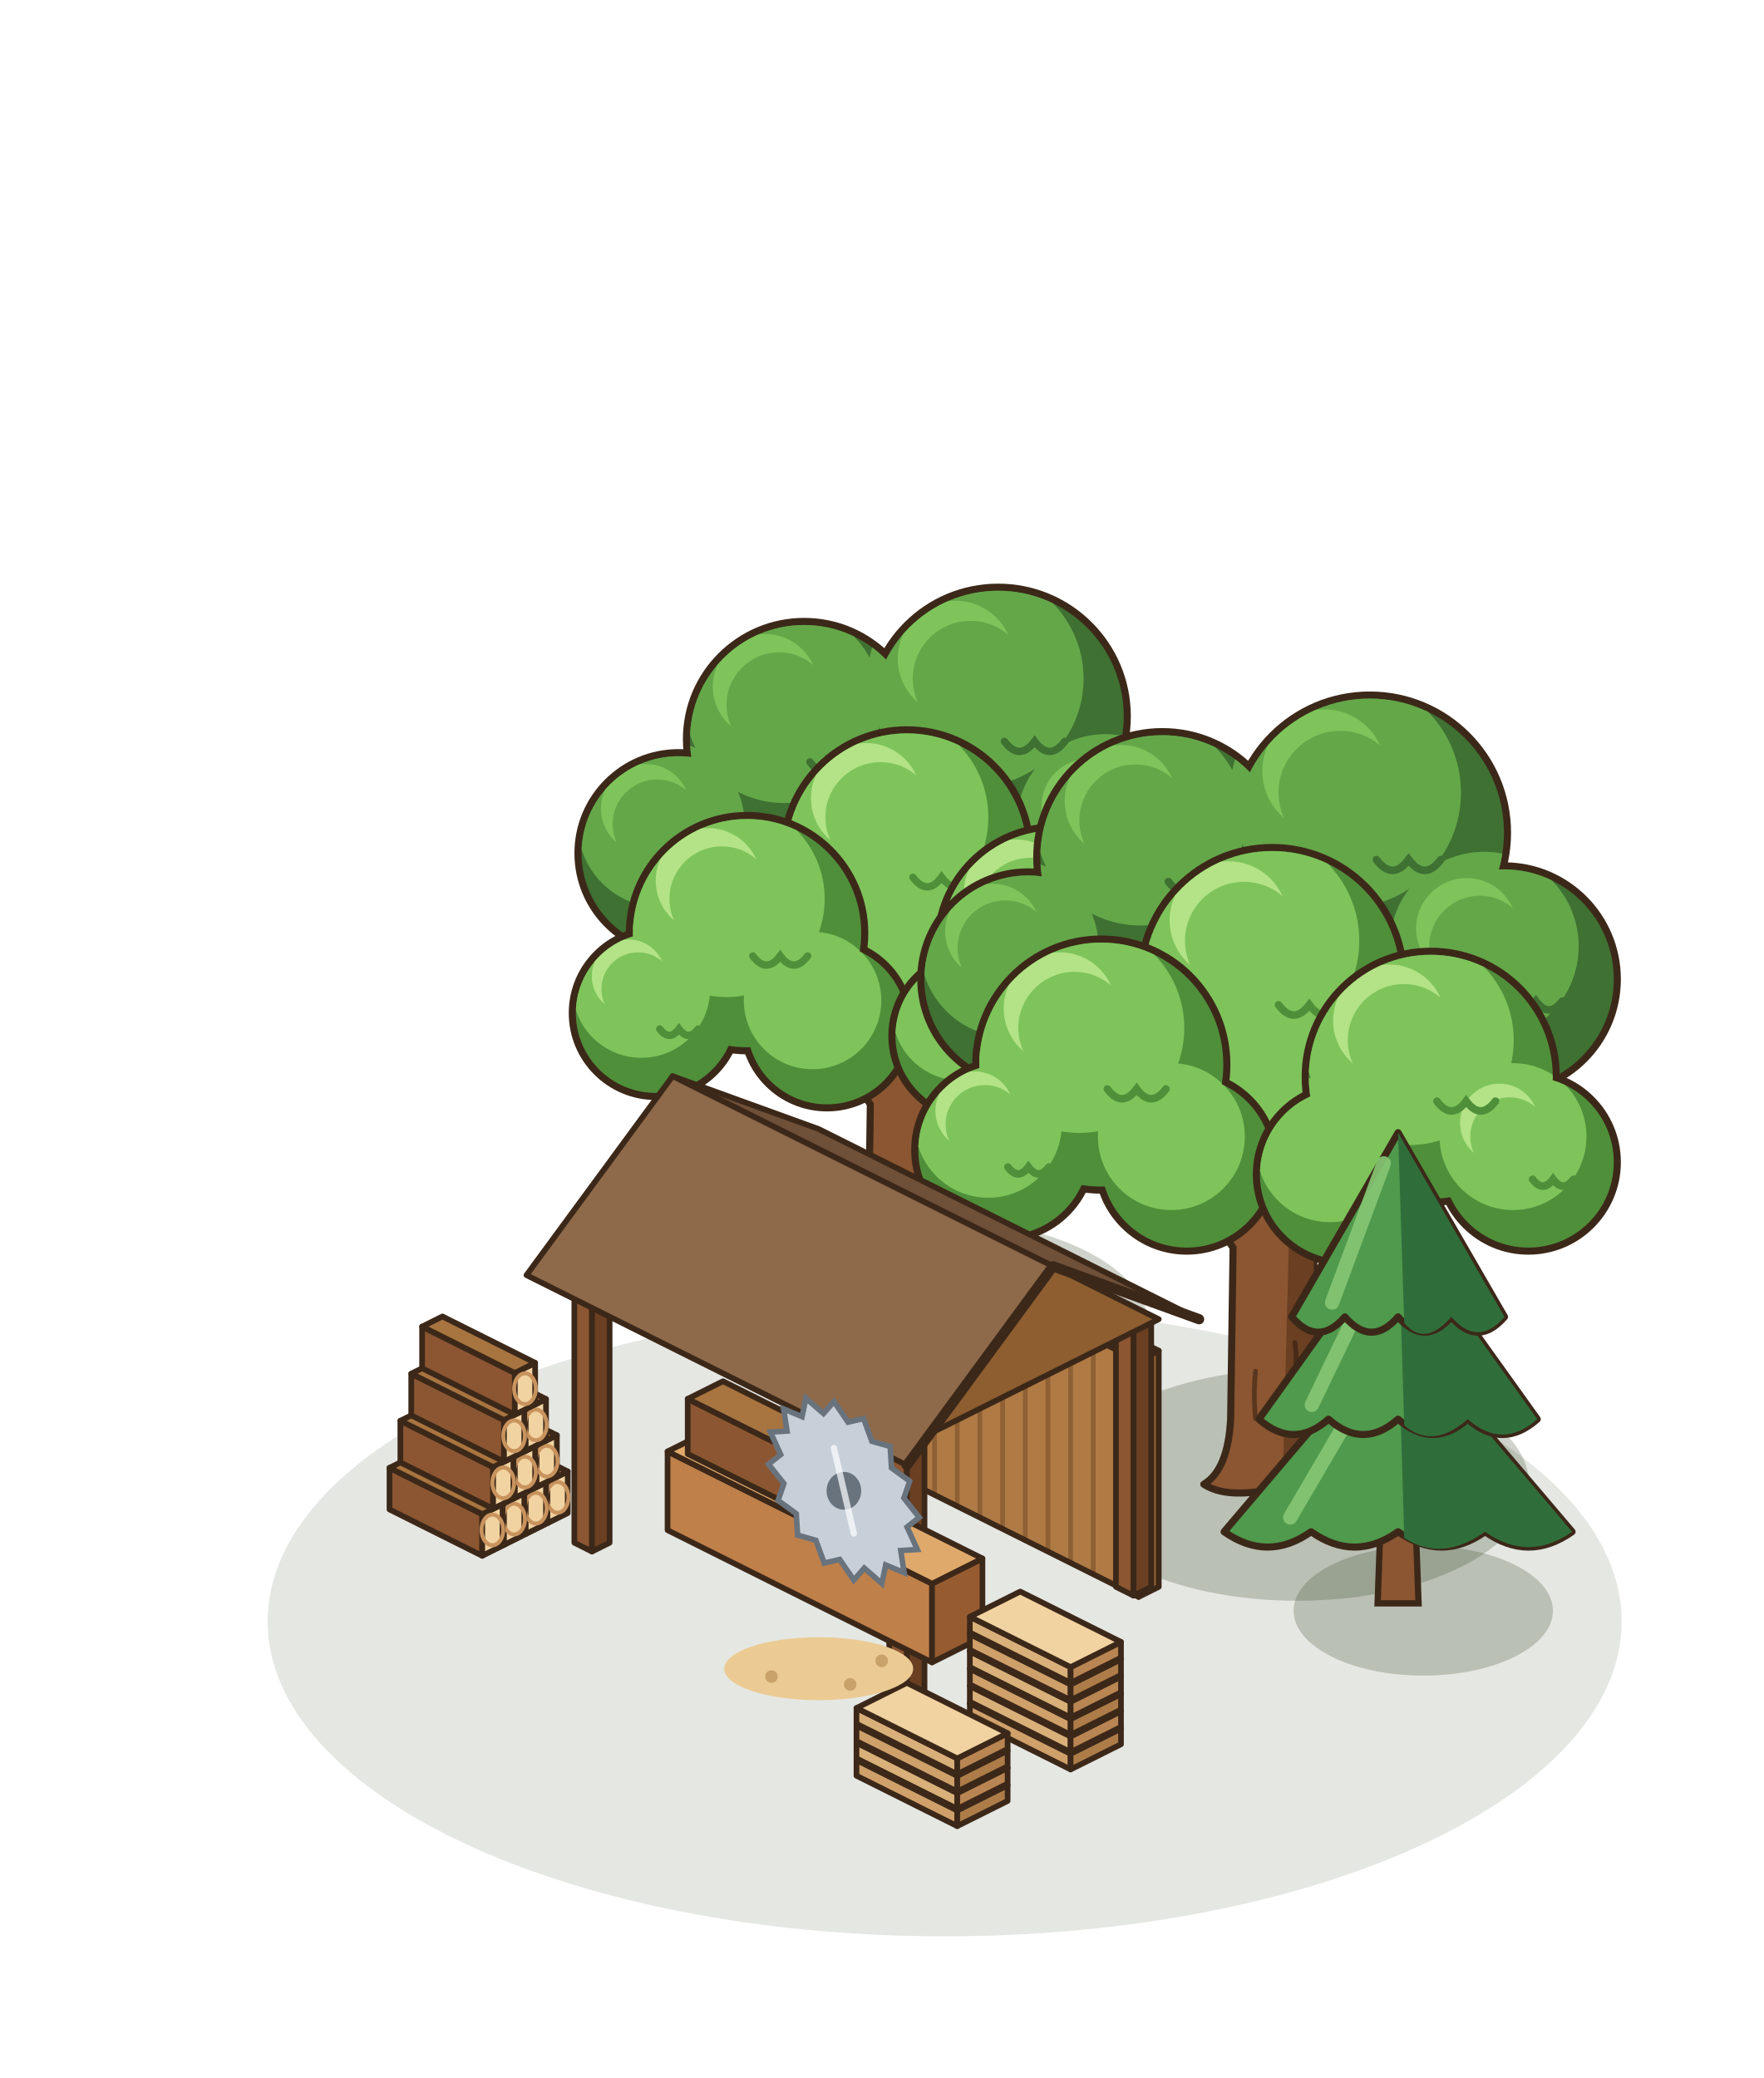
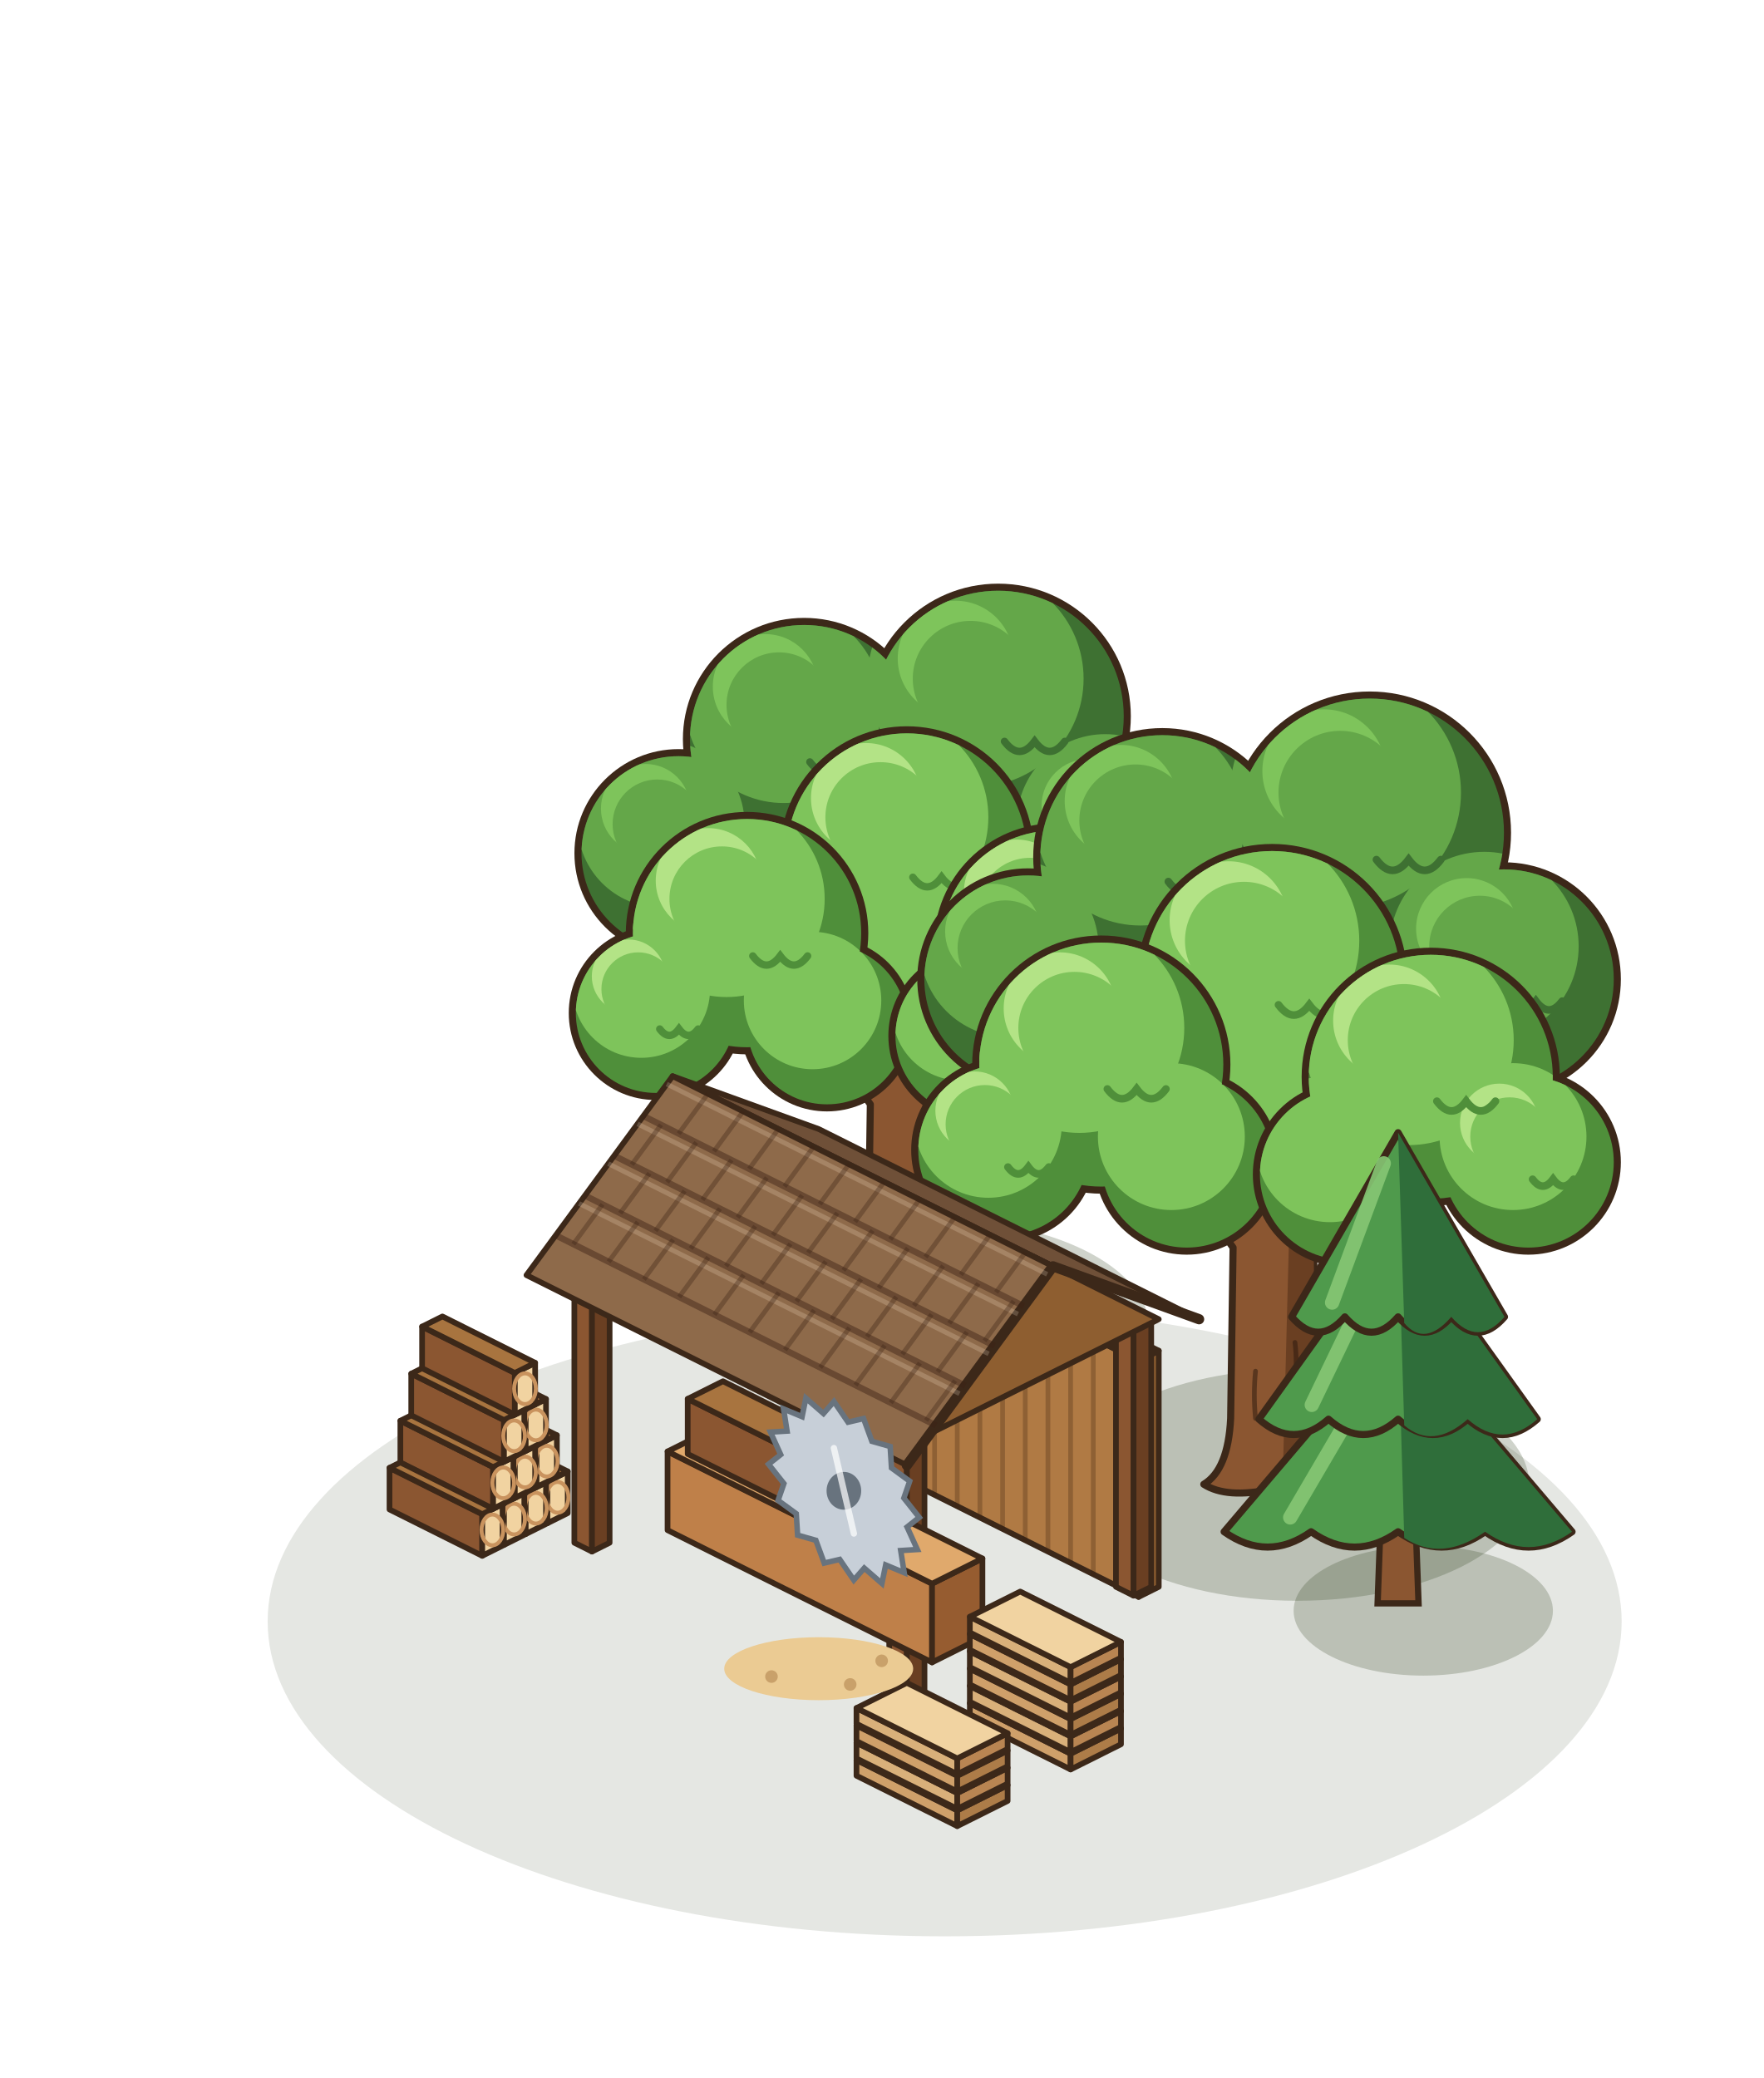
<svg xmlns="http://www.w3.org/2000/svg" width="280" height="330" viewBox="-140 -250 280 330">
  <g transform="scale(1.25)">
    <ellipse cx="8" cy="6" rx="86" ry="40" fill="rgba(40,55,20,.12)" />
    <ellipse cx="6.4" cy="-31.36" rx="27.56" ry="13.78" fill="rgba(40,55,20,0.22)" />
    <path d="M-4.92,-31.57 Q-2.02,-33.31 -1.73,-39.4 L-1.44,-59.7 Q-5.5,-65.5 -9.27,-69.85 L-6.37,-71.88 Q-1.73,-67.82 3.2,-64.92 Q8.13,-68.4 12.48,-72.17 L15.09,-69.56 Q11.32,-65.5 8.13,-59.7 L8.42,-39.4 Q8.71,-33.31 11.9,-31.28 Q8.62,-29.83 3.2,-30.99 Q-2.22,-29.83 -4.92,-31.57 Z" fill="#8B5631" stroke="#3C2819" stroke-width="0.9" stroke-linejoin="round" />
    <path d="M4.43,-31.28 L5.17,-59.7 L8.13,-59.7 L8.42,-39.4 Q8.71,-33.31 11.9,-31.28 Q8.62,-29.83 4.43,-31.28 Z" fill="#6A3F22" />
    <path d="M1.23,-39.4 q-0.3,-3 0,-6 M5.91,-43.75 q0.3,-2.6 0,-5" stroke="rgba(40,22,12,.5)" stroke-width="0.6" fill="none" stroke-linecap="round" />
    <circle cx="-9.85" cy="-106.1" r="15.4" fill="#3C2819" />
    <circle cx="14.8" cy="-109" r="16.85" fill="#3C2819" />
    <circle cx="30.75" cy="-91.6" r="13.95" fill="#3C2819" />
    <circle cx="-25.8" cy="-91.6" r="13.23" fill="#3C2819" />
    <defs>
      <clipPath id="okm100_m110_145f">
        <circle cx="-9.85" cy="-106.1" r="14.5" fill="#000" />
        <circle cx="14.8" cy="-109" r="15.95" fill="#000" />
        <circle cx="30.75" cy="-91.6" r="13.05" fill="#000" />
        <circle cx="-25.8" cy="-91.6" r="12.33" fill="#000" />
      </clipPath>
    </defs>
    <g clip-path="url(#okm100_m110_145f)">
      <circle cx="-9.85" cy="-106.1" r="14.5" fill="#3e7132" />
      <circle cx="14.8" cy="-109" r="15.95" fill="#3e7132" />
      <circle cx="30.75" cy="-91.6" r="13.05" fill="#3e7132" />
      <circle cx="-25.8" cy="-91.6" r="12.33" fill="#3e7132" />
      <circle cx="-12.46" cy="-110.45" r="12.47" fill="#64a749" />
      <circle cx="11.93" cy="-113.78" r="13.72" fill="#64a749" />
      <circle cx="28.4" cy="-95.51" r="11.22" fill="#64a749" />
      <circle cx="-28.02" cy="-95.3" r="10.6" fill="#64a749" />
      <circle cx="-14.78" cy="-112.77" r="6.67" fill="#7EC45B" />
      <circle cx="-13.04" cy="-110.45" r="6.67" fill="#64a749" />
      <circle cx="9.38" cy="-116.34" r="7.34" fill="#7EC45B" />
      <circle cx="11.29" cy="-113.78" r="7.34" fill="#64a749" />
      <circle cx="26.31" cy="-97.6" r="6" fill="#7EC45B" />
      <circle cx="27.88" cy="-95.51" r="6" fill="#64a749" />
      <circle cx="-29.99" cy="-97.27" r="5.67" fill="#7EC45B" />
      <circle cx="-28.51" cy="-95.3" r="5.67" fill="#64a749" />
      <path d="M-9.12,-103.2 q1.74,2.32 3.48,0 q1.74,2.32 3.48,0" fill="none" stroke="#3e7132" stroke-width="0.94" stroke-linecap="round" />
      <path d="M15.6,-105.81 q1.91,2.55 3.83,0 q1.91,2.55 3.83,0" fill="none" stroke="#3e7132" stroke-width="0.94" stroke-linecap="round" />
      <path d="M31.4,-88.99 q1.57,2.09 3.13,0 q1.57,2.09 3.13,0" fill="none" stroke="#3e7132" stroke-width="0.94" stroke-linecap="round" />
      <path d="M-25.18,-89.13 q1.48,1.97 2.96,0 q1.48,1.97 2.96,0" fill="none" stroke="#3e7132" stroke-width="0.94" stroke-linecap="round" />
    </g>
    <circle cx="3.2" cy="-91.6" r="16.13" fill="#3C2819" />
    <circle cx="3.2" cy="-77.1" r="12.5" fill="#3C2819" />
    <defs>
      <clipPath id="okm100_m110_145m">
        <circle cx="3.2" cy="-91.6" r="15.23" fill="#000" />
        <circle cx="3.2" cy="-77.1" r="11.6" fill="#000" />
      </clipPath>
    </defs>
    <g clip-path="url(#okm100_m110_145m)">
      <circle cx="3.2" cy="-91.6" r="15.23" fill="#4F8F3A" />
      <circle cx="3.2" cy="-77.1" r="11.6" fill="#4F8F3A" />
      <circle cx="0.46" cy="-96.17" r="13.09" fill="#7EC45B" />
      <circle cx="1.11" cy="-80.58" r="9.98" fill="#7EC45B" />
      <circle cx="-1.98" cy="-98.6" r="7" fill="#B3E386" />
      <circle cx="-0.15" cy="-96.17" r="7" fill="#7EC45B" />
      <path d="M3.96,-88.55 q1.83,2.44 3.65,0 q1.83,2.44 3.65,0" fill="none" stroke="#4F8F3A" stroke-width="0.94" stroke-linecap="round" />
    </g>
    <circle cx="-17.1" cy="-81.45" r="15.4" fill="#3C2819" />
    <circle cx="-28.7" cy="-71.3" r="11.05" fill="#3C2819" />
    <circle cx="-6.95" cy="-69.85" r="11.05" fill="#3C2819" />
    <defs>
      <clipPath id="okm100_m110_145g">
        <circle cx="-17.1" cy="-81.45" r="14.5" fill="#000" />
        <circle cx="-28.7" cy="-71.3" r="10.15" fill="#000" />
        <circle cx="-6.95" cy="-69.85" r="10.15" fill="#000" />
      </clipPath>
    </defs>
    <g clip-path="url(#okm100_m110_145g)">
      <circle cx="-17.1" cy="-81.45" r="14.5" fill="#4F8F3A" />
      <circle cx="-28.7" cy="-71.3" r="10.15" fill="#4F8F3A" />
      <circle cx="-6.95" cy="-69.85" r="10.15" fill="#4F8F3A" />
      <circle cx="-19.71" cy="-85.8" r="12.47" fill="#7EC45B" />
      <circle cx="-30.53" cy="-74.34" r="8.73" fill="#7EC45B" />
      <circle cx="-8.78" cy="-72.89" r="8.73" fill="#7EC45B" />
      <circle cx="-22.03" cy="-88.12" r="6.67" fill="#B3E386" />
      <circle cx="-20.29" cy="-85.8" r="6.67" fill="#7EC45B" />
      <circle cx="-32.15" cy="-75.97" r="4.67" fill="#B3E386" />
      <circle cx="-30.93" cy="-74.34" r="4.67" fill="#7EC45B" />
      <path d="M-16.37,-78.55 q1.74,2.32 3.48,0 q1.74,2.32 3.48,0" fill="none" stroke="#4F8F3A" stroke-width="0.94" stroke-linecap="round" />
      <path d="M-28.19,-69.27 q1.22,1.62 2.44,0 q1.22,1.62 2.44,0" fill="none" stroke="#4F8F3A" stroke-width="0.94" stroke-linecap="round" />
    </g>
    <circle cx="22.05" cy="-80" r="15.4" fill="#3C2819" />
    <circle cx="33.65" cy="-69.85" r="11.05" fill="#3C2819" />
    <circle cx="11.9" cy="-68.4" r="11.05" fill="#3C2819" />
    <defs>
      <clipPath id="okm100_m110_145d">
        <circle cx="22.05" cy="-80" r="14.5" fill="#000" />
        <circle cx="33.65" cy="-69.85" r="10.15" fill="#000" />
        <circle cx="11.9" cy="-68.4" r="10.15" fill="#000" />
      </clipPath>
    </defs>
    <g clip-path="url(#okm100_m110_145d)">
      <circle cx="22.05" cy="-80" r="14.5" fill="#4F8F3A" />
      <circle cx="33.65" cy="-69.85" r="10.15" fill="#4F8F3A" />
      <circle cx="11.9" cy="-68.4" r="10.15" fill="#4F8F3A" />
      <circle cx="19.44" cy="-84.35" r="12.47" fill="#7EC45B" />
      <circle cx="31.82" cy="-72.89" r="8.73" fill="#7EC45B" />
      <circle cx="10.07" cy="-71.45" r="8.73" fill="#7EC45B" />
      <circle cx="17.12" cy="-86.67" r="6.67" fill="#B3E386" />
      <circle cx="18.86" cy="-84.35" r="6.67" fill="#7EC45B" />
      <circle cx="30.2" cy="-74.52" r="4.67" fill="#B3E386" />
      <circle cx="31.42" cy="-72.89" r="4.67" fill="#7EC45B" />
      <path d="M22.78,-77.1 q1.74,2.32 3.48,0 q1.74,2.32 3.48,0" fill="none" stroke="#4F8F3A" stroke-width="0.94" stroke-linecap="round" />
      <path d="M34.16,-67.82 q1.22,1.62 2.44,0 q1.22,1.62 2.44,0" fill="none" stroke="#4F8F3A" stroke-width="0.94" stroke-linecap="round" />
    </g>
    <ellipse cx="52.8" cy="-11.36" rx="29.46" ry="14.73" fill="rgba(40,55,20,0.22)" />
    <path d="M40.92,-11.43 Q44.02,-13.29 44.33,-19.8 L44.64,-41.5 Q40.3,-47.7 36.27,-52.35 L39.37,-54.52 Q44.33,-50.18 49.6,-47.08 Q54.87,-50.8 59.52,-54.83 L62.31,-52.04 Q58.28,-47.7 54.87,-41.5 L55.18,-19.8 Q55.49,-13.29 58.9,-11.12 Q55.4,-9.57 49.6,-10.81 Q43.8,-9.57 40.92,-11.43 Z" fill="#8B5631" stroke="#3C2819" stroke-width="0.9" stroke-linejoin="round" />
    <path d="M50.92,-11.12 L51.71,-41.5 L54.87,-41.5 L55.18,-19.8 Q55.49,-13.29 58.9,-11.12 Q55.4,-9.57 50.92,-11.12 Z" fill="#6A3F22" />
    <path d="M47.49,-19.8 q-0.3,-3 0,-6 M52.5,-24.45 q0.3,-2.6 0,-5" stroke="rgba(40,22,12,.5)" stroke-width="0.6" fill="none" stroke-linecap="round" />
    <circle cx="35.65" cy="-91.1" r="16.4" fill="#3C2819" />
    <circle cx="62" cy="-94.2" r="17.95" fill="#3C2819" />
    <circle cx="79.05" cy="-75.6" r="14.85" fill="#3C2819" />
    <circle cx="18.6" cy="-75.6" r="14.08" fill="#3C2819" />
    <defs>
      <clipPath id="ok35_m120_155f">
        <circle cx="35.65" cy="-91.1" r="15.5" fill="#000" />
        <circle cx="62" cy="-94.2" r="17.05" fill="#000" />
        <circle cx="79.05" cy="-75.6" r="13.95" fill="#000" />
        <circle cx="18.6" cy="-75.6" r="13.18" fill="#000" />
      </clipPath>
    </defs>
    <g clip-path="url(#ok35_m120_155f)">
      <circle cx="35.65" cy="-91.1" r="15.5" fill="#3e7132" />
      <circle cx="62" cy="-94.2" r="17.05" fill="#3e7132" />
      <circle cx="79.05" cy="-75.6" r="13.95" fill="#3e7132" />
      <circle cx="18.6" cy="-75.6" r="13.18" fill="#3e7132" />
      <circle cx="32.86" cy="-95.75" r="13.33" fill="#64a749" />
      <circle cx="58.93" cy="-99.31" r="14.66" fill="#64a749" />
      <circle cx="76.54" cy="-79.78" r="12" fill="#64a749" />
      <circle cx="16.23" cy="-79.55" r="11.33" fill="#64a749" />
      <circle cx="30.38" cy="-98.23" r="7.13" fill="#7EC45B" />
      <circle cx="32.24" cy="-95.75" r="7.13" fill="#64a749" />
      <circle cx="56.2" cy="-102.04" r="7.84" fill="#7EC45B" />
      <circle cx="58.25" cy="-99.31" r="7.84" fill="#64a749" />
      <circle cx="74.31" cy="-82.02" r="6.42" fill="#7EC45B" />
      <circle cx="75.98" cy="-79.78" r="6.42" fill="#64a749" />
      <circle cx="14.12" cy="-81.66" r="6.06" fill="#7EC45B" />
      <circle cx="15.7" cy="-79.55" r="6.06" fill="#64a749" />
      <path d="M36.42,-88 q1.86,2.48 3.72,0 q1.86,2.48 3.72,0" fill="none" stroke="#3e7132" stroke-width="0.97" stroke-linecap="round" />
      <path d="M62.85,-90.79 q2.05,2.73 4.09,0 q2.05,2.73 4.09,0" fill="none" stroke="#3e7132" stroke-width="0.97" stroke-linecap="round" />
      <path d="M79.75,-72.81 q1.67,2.23 3.35,0 q1.67,2.23 3.35,0" fill="none" stroke="#3e7132" stroke-width="0.97" stroke-linecap="round" />
      <path d="M19.26,-72.96 q1.58,2.11 3.16,0 q1.58,2.11 3.16,0" fill="none" stroke="#3e7132" stroke-width="0.97" stroke-linecap="round" />
    </g>
    <circle cx="49.6" cy="-75.6" r="17.18" fill="#3C2819" />
    <circle cx="49.6" cy="-60.1" r="13.3" fill="#3C2819" />
    <defs>
      <clipPath id="ok35_m120_155m">
        <circle cx="49.6" cy="-75.6" r="16.28" fill="#000" />
        <circle cx="49.6" cy="-60.1" r="12.4" fill="#000" />
      </clipPath>
    </defs>
    <g clip-path="url(#ok35_m120_155m)">
      <circle cx="49.6" cy="-75.6" r="16.28" fill="#4F8F3A" />
      <circle cx="49.6" cy="-60.1" r="12.4" fill="#4F8F3A" />
      <circle cx="46.67" cy="-80.48" r="14" fill="#7EC45B" />
      <circle cx="47.37" cy="-63.82" r="10.66" fill="#7EC45B" />
      <circle cx="44.07" cy="-83.09" r="7.49" fill="#B3E386" />
      <circle cx="46.02" cy="-80.48" r="7.49" fill="#7EC45B" />
      <path d="M50.41,-72.34 q1.95,2.6 3.91,0 q1.95,2.6 3.91,0" fill="none" stroke="#4F8F3A" stroke-width="0.97" stroke-linecap="round" />
    </g>
    <circle cx="27.9" cy="-64.75" r="16.4" fill="#3C2819" />
    <circle cx="15.5" cy="-53.9" r="11.75" fill="#3C2819" />
    <circle cx="38.75" cy="-52.35" r="11.75" fill="#3C2819" />
    <defs>
      <clipPath id="ok35_m120_155g">
        <circle cx="27.9" cy="-64.75" r="15.5" fill="#000" />
        <circle cx="15.5" cy="-53.9" r="10.85" fill="#000" />
        <circle cx="38.75" cy="-52.35" r="10.85" fill="#000" />
      </clipPath>
    </defs>
    <g clip-path="url(#ok35_m120_155g)">
      <circle cx="27.9" cy="-64.75" r="15.5" fill="#4F8F3A" />
      <circle cx="15.5" cy="-53.9" r="10.85" fill="#4F8F3A" />
      <circle cx="38.75" cy="-52.35" r="10.85" fill="#4F8F3A" />
      <circle cx="25.11" cy="-69.4" r="13.33" fill="#7EC45B" />
      <circle cx="13.55" cy="-57.16" r="9.33" fill="#7EC45B" />
      <circle cx="36.8" cy="-55.6" r="9.33" fill="#7EC45B" />
      <circle cx="22.63" cy="-71.88" r="7.13" fill="#B3E386" />
      <circle cx="24.49" cy="-69.4" r="7.13" fill="#7EC45B" />
      <circle cx="11.81" cy="-58.89" r="4.99" fill="#B3E386" />
      <circle cx="13.11" cy="-57.16" r="4.99" fill="#7EC45B" />
      <path d="M28.67,-61.65 q1.86,2.48 3.72,0 q1.86,2.48 3.72,0" fill="none" stroke="#4F8F3A" stroke-width="0.97" stroke-linecap="round" />
      <path d="M16.04,-51.73 q1.3,1.74 2.6,0 q1.3,1.74 2.6,0" fill="none" stroke="#4F8F3A" stroke-width="0.97" stroke-linecap="round" />
    </g>
    <circle cx="69.75" cy="-63.2" r="16.4" fill="#3C2819" />
    <circle cx="82.15" cy="-52.35" r="11.75" fill="#3C2819" />
    <circle cx="58.9" cy="-50.8" r="11.75" fill="#3C2819" />
    <defs>
      <clipPath id="ok35_m120_155d">
        <circle cx="69.75" cy="-63.2" r="15.5" fill="#000" />
        <circle cx="82.15" cy="-52.35" r="10.85" fill="#000" />
        <circle cx="58.9" cy="-50.8" r="10.85" fill="#000" />
      </clipPath>
    </defs>
    <g clip-path="url(#ok35_m120_155d)">
      <circle cx="69.75" cy="-63.2" r="15.5" fill="#4F8F3A" />
      <circle cx="82.15" cy="-52.35" r="10.85" fill="#4F8F3A" />
      <circle cx="58.9" cy="-50.8" r="10.85" fill="#4F8F3A" />
      <circle cx="66.96" cy="-67.85" r="13.33" fill="#7EC45B" />
      <circle cx="80.2" cy="-55.6" r="9.33" fill="#7EC45B" />
      <circle cx="56.95" cy="-54.06" r="9.33" fill="#7EC45B" />
      <circle cx="64.48" cy="-70.33" r="7.13" fill="#B3E386" />
      <circle cx="66.34" cy="-67.85" r="7.13" fill="#7EC45B" />
      <circle cx="78.46" cy="-57.34" r="4.99" fill="#B3E386" />
      <circle cx="79.76" cy="-55.6" r="4.99" fill="#7EC45B" />
      <path d="M70.53,-60.1 q1.86,2.48 3.72,0 q1.86,2.48 3.72,0" fill="none" stroke="#4F8F3A" stroke-width="0.97" stroke-linecap="round" />
      <path d="M82.69,-50.18 q1.3,1.74 2.6,0 q1.3,1.74 2.6,0" fill="none" stroke="#4F8F3A" stroke-width="0.97" stroke-linecap="round" />
    </g>
    <ellipse cx="68.8" cy="4.64" rx="16.47" ry="8.24" fill="rgba(40,55,20,0.22)" />
    <path d="M63,3.7 L63.52,-10.6 L67.68,-10.6 L68.2,3.7 Z" fill="#8B5631" stroke="#3C2819" stroke-width="0.8" />
    <path d="M43.5,-5.4 Q49.02,-1.5 54.55,-5.4 Q60.08,-1.5 65.6,-5.4 Q71.13,-1.5 76.65,-5.4 Q82.18,-1.5 87.7,-5.4 L65.6,-31.4 Z" fill="#4F9A4C" stroke="#3C2819" stroke-width="0.9" stroke-linejoin="round" />
    <path d="M65.6,-31.4 L87.7,-5.4 Q82.18,-1.5 76.65,-5.4 Q71.13,-1.5 66.38,-4.62 Z" fill="#2F6E3A" />
    <path d="M63.78,-27.5 L51.9,-7.22" stroke="#86C774" stroke-width="1.82" stroke-linecap="round" opacity="0.9" />
    <path d="M47.92,-19.7 Q52.34,-15.8 56.76,-19.7 Q61.18,-15.8 65.6,-19.7 Q70.02,-15.8 74.44,-19.7 Q78.86,-15.8 83.28,-19.7 L65.6,-44.4 Z" fill="#4F9A4C" stroke="#3C2819" stroke-width="0.9" stroke-linejoin="round" />
    <path d="M65.6,-44.4 L83.28,-19.7 Q78.86,-15.8 74.44,-19.7 Q70.02,-15.8 66.38,-18.92 Z" fill="#2F6E3A" />
    <path d="M63.78,-40.5 L54.64,-21.52" stroke="#86C774" stroke-width="1.82" stroke-linecap="round" opacity="0.9" />
    <path d="M52.08,-32.7 Q55.46,-28.8 58.84,-32.7 Q62.22,-28.8 65.6,-32.7 Q68.98,-28.8 72.36,-32.7 Q75.74,-28.8 79.12,-32.7 L65.6,-56.1 Z" fill="#4F9A4C" stroke="#3C2819" stroke-width="0.9" stroke-linejoin="round" />
    <path d="M65.6,-56.1 L79.12,-32.7 Q75.74,-28.8 72.36,-32.7 Q68.98,-28.8 66.38,-31.92 Z" fill="#2F6E3A" />
    <path d="M63.78,-52.2 L57.22,-34.52" stroke="#86C774" stroke-width="1.82" stroke-linecap="round" opacity="0.9" />
    <polygon points="-10.56,-18.72 32.64,2.88 32.64,-27.12 -10.56,-48.72" fill="#B07A44" stroke="#3C2819" stroke-width="0.72" stroke-linejoin="round" />
    <polygon points="35.2,1.6 32.64,2.88 32.64,-27.12 35.2,-28.4" fill="#8E5E30" stroke="#3C2819" stroke-width="0.72" stroke-linejoin="round" />
    <polygon points="-8,-50 35.2,-28.4 32.64,-27.12 -10.56,-48.72" fill="#C99359" stroke="#3C2819" stroke-width="0.72" stroke-linejoin="round" />
    <line x1="-7.68" y1="-17.28" x2="-7.68" y2="-47.28" stroke="rgba(60,35,15,.3)" stroke-width="0.6" stroke-linecap="round" />
    <line x1="-4.8" y1="-15.84" x2="-4.8" y2="-45.84" stroke="rgba(60,35,15,.3)" stroke-width="0.6" stroke-linecap="round" />
    <line x1="-1.92" y1="-14.4" x2="-1.92" y2="-44.4" stroke="rgba(60,35,15,.3)" stroke-width="0.6" stroke-linecap="round" />
    <line x1="0.96" y1="-12.96" x2="0.96" y2="-42.96" stroke="rgba(60,35,15,.3)" stroke-width="0.6" stroke-linecap="round" />
    <line x1="3.84" y1="-11.52" x2="3.84" y2="-41.52" stroke="rgba(60,35,15,.3)" stroke-width="0.6" stroke-linecap="round" />
    <line x1="6.72" y1="-10.08" x2="6.72" y2="-40.08" stroke="rgba(60,35,15,.3)" stroke-width="0.6" stroke-linecap="round" />
    <line x1="9.6" y1="-8.64" x2="9.6" y2="-38.64" stroke="rgba(60,35,15,.3)" stroke-width="0.6" stroke-linecap="round" />
    <line x1="12.48" y1="-7.2" x2="12.48" y2="-37.2" stroke="rgba(60,35,15,.3)" stroke-width="0.6" stroke-linecap="round" />
    <line x1="15.36" y1="-5.76" x2="15.36" y2="-35.76" stroke="rgba(60,35,15,.3)" stroke-width="0.6" stroke-linecap="round" />
    <line x1="18.24" y1="-4.32" x2="18.24" y2="-34.32" stroke="rgba(60,35,15,.3)" stroke-width="0.6" stroke-linecap="round" />
    <line x1="21.12" y1="-2.88" x2="21.12" y2="-32.88" stroke="rgba(60,35,15,.3)" stroke-width="0.6" stroke-linecap="round" />
    <line x1="24" y1="-1.44" x2="24" y2="-31.44" stroke="rgba(60,35,15,.3)" stroke-width="0.6" stroke-linecap="round" />
    <line x1="26.88" y1="0" x2="26.88" y2="-30" stroke="rgba(60,35,15,.3)" stroke-width="0.6" stroke-linecap="round" />
    <line x1="29.76" y1="1.44" x2="29.76" y2="-28.56" stroke="rgba(60,35,15,.3)" stroke-width="0.6" stroke-linecap="round" />
    <polygon points="-10.24,-18.4 -8,-17.28 -8,-51.28 -10.24,-52.4" fill="#8B5631" stroke="#3C2819" stroke-width="0.72" stroke-linejoin="round" />
    <polygon points="-5.76,-18.4 -8,-17.28 -8,-51.28 -5.76,-52.4" fill="#6A3F22" stroke="#3C2819" stroke-width="0.72" stroke-linejoin="round" />
    <polygon points="-8,-53.52 -5.76,-52.4 -8,-51.28 -10.24,-52.4" fill="#A9703F" stroke="#3C2819" stroke-width="0.72" stroke-linejoin="round" />
    <polygon points="29.76,1.6 32,2.72 32,-31.28 29.76,-32.4" fill="#8B5631" stroke="#3C2819" stroke-width="0.72" stroke-linejoin="round" />
    <polygon points="34.24,1.6 32,2.72 32,-31.28 34.24,-32.4" fill="#6A3F22" stroke="#3C2819" stroke-width="0.72" stroke-linejoin="round" />
    <polygon points="32,-33.52 34.24,-32.4 32,-31.28 29.76,-32.4" fill="#A9703F" stroke="#3C2819" stroke-width="0.72" stroke-linejoin="round" />
    <polygon points="-39.04,-4 -36.8,-2.88 -36.8,-36.88 -39.04,-38" fill="#8B5631" stroke="#3C2819" stroke-width="0.72" stroke-linejoin="round" />
    <polygon points="-34.56,-4 -36.8,-2.88 -36.8,-36.88 -34.56,-38" fill="#6A3F22" stroke="#3C2819" stroke-width="0.72" stroke-linejoin="round" />
    <polygon points="-36.8,-39.12 -34.56,-38 -36.8,-36.88 -39.04,-38" fill="#A9703F" stroke="#3C2819" stroke-width="0.72" stroke-linejoin="round" />
    <polygon points="0.96,16 3.2,17.12 3.2,-16.88 0.96,-18" fill="#8B5631" stroke="#3C2819" stroke-width="0.72" stroke-linejoin="round" />
    <polygon points="5.44,16 3.2,17.12 3.2,-16.88 5.44,-18" fill="#6A3F22" stroke="#3C2819" stroke-width="0.72" stroke-linejoin="round" />
    <polygon points="3.2,-19.12 5.44,-18 3.2,-16.88 0.96,-18" fill="#A9703F" stroke="#3C2819" stroke-width="0.72" stroke-linejoin="round" />
    <polygon points="-27.2,-5.6 6.4,11.2 6.4,1.2 -27.2,-15.6" fill="#BF8049" stroke="#3C2819" stroke-width="0.72" stroke-linejoin="round" />
    <polygon points="12.8,8 6.4,11.2 6.4,1.2 12.8,-2" fill="#965C30" stroke="#3C2819" stroke-width="0.72" stroke-linejoin="round" />
    <polygon points="-20.8,-18.8 12.8,-2 6.4,1.2 -27.2,-15.6" fill="#E0A96C" stroke="#3C2819" stroke-width="0.72" stroke-linejoin="round" />
    <polygon points="-24.64,-15.28 -5.44,-5.68 -5.44,-12.68 -24.64,-22.28" fill="#8B5631" stroke="#3C2819" stroke-width="0.72" stroke-linejoin="round" />
    <polygon points="-0.96,-7.92 -5.44,-5.68 -5.44,-12.68 -0.96,-14.92" fill="#F1D3A1" stroke="#3C2819" stroke-width="0.72" stroke-linejoin="round" />
    <polygon points="-20.16,-24.52 -0.96,-14.92 -5.44,-12.68 -24.64,-22.28" fill="#A8743F" stroke="#3C2819" stroke-width="0.72" stroke-linejoin="round" />
    <ellipse cx="-3.2" cy="-10.3" rx="2.6" ry="3.6" fill="#F1D3A1" stroke="#C9935E" stroke-width="0.6" />
    <polygon points="-8,-56.56 40.32,-32.4 21.76,-39.12 -26.56,-63.28" fill="#6F5038" stroke="#3C2819" stroke-width="0.72" stroke-linejoin="round" />
    <polygon points="35.2,-32.4 3.2,-16.4 19.2,-40.4" fill="#8E5E30" stroke="#3C2819" stroke-width="0.72" stroke-linejoin="round" />
    <polygon points="-26.56,-63.28 21.76,-39.12 3.2,-13.84 -45.12,-38" fill="#8E6A4A" stroke="#3C2819" stroke-width="0.72" stroke-linejoin="round" />
    <polyline points="40.32,-32.4 21.76,-39.12 3.2,-13.84" fill="none" stroke="#3C2819" stroke-width="1.3" stroke-linejoin="round" stroke-linecap="round" />
+     <polyline points="-30.27,-58.22 18.05,-34.06" stroke="rgba(60,35,20,.45)" stroke-width="0.8" />
+     <polyline points="-27.3,-62.27 21.02,-38.11" stroke="rgba(255,235,210,.2)" stroke-width="0.6" />
+     <polyline points="-22.08,-61.04 -25.79,-55.98" stroke="rgba(60,35,20,.35)" stroke-width="0.6" />
+     <polyline points="-17.6,-58.8 -21.31,-53.74" stroke="rgba(60,35,20,.35)" stroke-width="0.6" />
+     <polyline points="-13.12,-56.56 -16.83,-51.5" stroke="rgba(60,35,20,.35)" stroke-width="0.6" />
+     <polyline points="-8.64,-54.32 -12.35,-49.26" stroke="rgba(60,35,20,.35)" stroke-width="0.6" />
+     <polyline points="-4.16,-52.08 -7.87,-47.02" stroke="rgba(60,35,20,.35)" stroke-width="0.6" />
+     <polyline points="0.32,-49.84 -3.39,-44.78" stroke="rgba(60,35,20,.35)" stroke-width="0.6" />
+     <polyline points="4.8,-47.6 1.09,-42.54" stroke="rgba(60,35,20,.35)" stroke-width="0.6" />
+     <polyline points="9.28,-45.36 5.57,-40.3" stroke="rgba(60,35,20,.35)" stroke-width="0.6" />
+     <polyline points="13.76,-43.12 10.05,-38.06" stroke="rgba(60,35,20,.35)" stroke-width="0.6" />
+     <polyline points="18.24,-40.88 14.53,-35.82" stroke="rgba(60,35,20,.35)" stroke-width="0.6" />
+     <polyline points="-33.98,-53.17 14.34,-29.01" stroke="rgba(60,35,20,.45)" stroke-width="0.8" />
+     <polyline points="-31.01,-57.21 17.31,-33.05" stroke="rgba(255,235,210,.2)" stroke-width="0.6" />
+     <polyline points="-28.03,-57.1 -31.74,-52.05" stroke="rgba(60,35,20,.35)" stroke-width="0.6" />
+     <polyline points="-23.55,-54.86 -27.26,-49.81" stroke="rgba(60,35,20,.35)" stroke-width="0.6" />
+     <polyline points="-19.07,-52.62 -22.78,-47.57" stroke="rgba(60,35,20,.35)" stroke-width="0.6" />
+     <polyline points="-14.59,-50.38 -18.3,-45.33" stroke="rgba(60,35,20,.35)" stroke-width="0.6" />
+     <polyline points="-10.11,-48.14 -13.82,-43.09" stroke="rgba(60,35,20,.35)" stroke-width="0.6" />
+     <polyline points="-5.63,-45.9 -9.34,-40.85" stroke="rgba(60,35,20,.35)" stroke-width="0.6" />
+     <polyline points="-1.15,-43.66 -4.86,-38.61" stroke="rgba(60,35,20,.35)" stroke-width="0.6" />
+     <polyline points="3.33,-41.42 -0.38,-36.37" stroke="rgba(60,35,20,.35)" stroke-width="0.6" />
+     <polyline points="7.81,-39.18 4.1,-34.13" stroke="rgba(60,35,20,.35)" stroke-width="0.6" />
+     <polyline points="12.29,-36.94 8.58,-31.89" stroke="rgba(60,35,20,.35)" stroke-width="0.6" />
+     <polyline points="16.77,-34.7 13.06,-29.65" stroke="rgba(60,35,20,.35)" stroke-width="0.6" />
+     <polyline points="-37.7,-48.11 10.62,-23.95" stroke="rgba(60,35,20,.45)" stroke-width="0.8" />
+     <polyline points="-34.73,-52.16 13.59,-28" stroke="rgba(255,235,210,.2)" stroke-width="0.6" />
+     <polyline points="-29.5,-50.93 -33.22,-45.87" stroke="rgba(60,35,20,.35)" stroke-width="0.6" />
+     <polyline points="-25.02,-48.69 -28.74,-43.63" stroke="rgba(60,35,20,.35)" stroke-width="0.6" />
+     <polyline points="-20.54,-46.45 -24.26,-41.39" stroke="rgba(60,35,20,.35)" stroke-width="0.6" />
+     <polyline points="-16.06,-44.21 -19.78,-39.15" stroke="rgba(60,35,20,.35)" stroke-width="0.6" />
+     <polyline points="-11.58,-41.97 -15.3,-36.91" stroke="rgba(60,35,20,.35)" stroke-width="0.6" />
+     <polyline points="-7.1,-39.73 -10.82,-34.67" stroke="rgba(60,35,20,.35)" stroke-width="0.6" />
+     <polyline points="-2.62,-37.49 -6.34,-32.43" stroke="rgba(60,35,20,.35)" stroke-width="0.6" />
+     <polyline points="1.86,-35.25 -1.86,-30.19" stroke="rgba(60,35,20,.35)" stroke-width="0.6" />
+     <polyline points="6.34,-33.01 2.62,-27.95" stroke="rgba(60,35,20,.35)" stroke-width="0.6" />
+     <polyline points="10.82,-30.77 7.1,-25.71" stroke="rgba(60,35,20,.35)" stroke-width="0.6" />
+     <polyline points="-41.41,-43.06 6.91,-18.9" stroke="rgba(60,35,20,.45)" stroke-width="0.8" />
+     <polyline points="-38.44,-47.1 9.88,-22.94" stroke="rgba(255,235,210,.2)" stroke-width="0.6" />
+     <polyline points="-35.46,-46.99 -39.17,-41.94" stroke="rgba(60,35,20,.35)" stroke-width="0.6" />
+     <polyline points="-30.98,-44.75 -34.69,-39.7" stroke="rgba(60,35,20,.35)" stroke-width="0.6" />
+     <polyline points="-26.5,-42.51 -30.21,-37.46" stroke="rgba(60,35,20,.35)" stroke-width="0.6" />
+     <polyline points="-22.02,-40.27 -25.73,-35.22" stroke="rgba(60,35,20,.35)" stroke-width="0.6" />
+     <polyline points="-17.54,-38.03 -21.25,-32.98" stroke="rgba(60,35,20,.35)" stroke-width="0.6" />
+     <polyline points="-13.06,-35.79 -16.77,-30.74" stroke="rgba(60,35,20,.35)" stroke-width="0.6" />
+     <polyline points="-8.58,-33.55 -12.29,-28.5" stroke="rgba(60,35,20,.35)" stroke-width="0.6" />
+     <polyline points="-4.1,-31.31 -7.81,-26.26" stroke="rgba(60,35,20,.35)" stroke-width="0.6" />
+     <polyline points="0.38,-29.07 -3.33,-24.02" stroke="rgba(60,35,20,.35)" stroke-width="0.6" />
+     <polyline points="4.86,-26.83 1.15,-21.78" stroke="rgba(60,35,20,.35)" stroke-width="0.6" />
+     <polyline points="9.34,-24.59 5.63,-19.54" stroke="rgba(60,35,20,.35)" stroke-width="0.6" />
    <polygon points="11.2,18.4 24,24.8 24,22.8 11.2,16.4" fill="#CFA06A" stroke="#3C2819" stroke-width="0.72" stroke-linejoin="round" />
    <polygon points="30.4,21.6 24,24.8 24,22.8 30.4,19.6" fill="#AD7C48" stroke="#3C2819" stroke-width="0.72" stroke-linejoin="round" />
    <polygon points="17.6,13.2 30.4,19.6 24,22.8 11.2,16.4" fill="#E9C58F" stroke="#3C2819" stroke-width="0.72" stroke-linejoin="round" />
    <polygon points="11.2,16.2 24,22.6 24,20.6 11.2,14.2" fill="#D9B07A" stroke="#3C2819" stroke-width="0.72" stroke-linejoin="round" />
    <polygon points="30.4,19.4 24,22.6 24,20.6 30.4,17.4" fill="#B98552" stroke="#3C2819" stroke-width="0.72" stroke-linejoin="round" />
    <polygon points="17.6,11 30.4,17.4 24,20.6 11.2,14.2" fill="#F1D3A1" stroke="#3C2819" stroke-width="0.72" stroke-linejoin="round" />
    <polygon points="11.2,14 24,20.4 24,18.4 11.2,12" fill="#CFA06A" stroke="#3C2819" stroke-width="0.72" stroke-linejoin="round" />
    <polygon points="30.4,17.2 24,20.4 24,18.4 30.4,15.2" fill="#AD7C48" stroke="#3C2819" stroke-width="0.72" stroke-linejoin="round" />
    <polygon points="17.6,8.8 30.4,15.2 24,18.4 11.2,12" fill="#E9C58F" stroke="#3C2819" stroke-width="0.72" stroke-linejoin="round" />
    <polygon points="11.2,11.8 24,18.2 24,16.2 11.2,9.8" fill="#D9B07A" stroke="#3C2819" stroke-width="0.72" stroke-linejoin="round" />
    <polygon points="30.4,15 24,18.2 24,16.2 30.4,13" fill="#B98552" stroke="#3C2819" stroke-width="0.72" stroke-linejoin="round" />
    <polygon points="17.6,6.6 30.4,13 24,16.2 11.2,9.8" fill="#F1D3A1" stroke="#3C2819" stroke-width="0.72" stroke-linejoin="round" />
    <polygon points="11.2,9.6 24,16 24,14 11.2,7.6" fill="#CFA06A" stroke="#3C2819" stroke-width="0.72" stroke-linejoin="round" />
    <polygon points="30.4,12.8 24,16 24,14 30.4,10.8" fill="#AD7C48" stroke="#3C2819" stroke-width="0.72" stroke-linejoin="round" />
    <polygon points="17.6,4.4 30.4,10.8 24,14 11.2,7.6" fill="#E9C58F" stroke="#3C2819" stroke-width="0.72" stroke-linejoin="round" />
    <polygon points="11.2,7.4 24,13.8 24,11.8 11.2,5.4" fill="#D9B07A" stroke="#3C2819" stroke-width="0.72" stroke-linejoin="round" />
    <polygon points="30.4,10.6 24,13.8 24,11.8 30.4,8.6" fill="#B98552" stroke="#3C2819" stroke-width="0.72" stroke-linejoin="round" />
    <polygon points="17.6,2.2 30.4,8.6 24,11.8 11.2,5.4" fill="#F1D3A1" stroke="#3C2819" stroke-width="0.72" stroke-linejoin="round" />
    <polygon points="-3.2,25.6 9.6,32 9.6,30 -3.2,23.6" fill="#CFA06A" stroke="#3C2819" stroke-width="0.72" stroke-linejoin="round" />
    <polygon points="16,28.8 9.6,32 9.6,30 16,26.8" fill="#AD7C48" stroke="#3C2819" stroke-width="0.72" stroke-linejoin="round" />
    <polygon points="3.2,20.4 16,26.8 9.6,30 -3.2,23.6" fill="#E9C58F" stroke="#3C2819" stroke-width="0.72" stroke-linejoin="round" />
    <polygon points="-3.2,23.4 9.6,29.8 9.6,27.8 -3.2,21.4" fill="#D9B07A" stroke="#3C2819" stroke-width="0.72" stroke-linejoin="round" />
    <polygon points="16,26.6 9.6,29.8 9.6,27.8 16,24.6" fill="#B98552" stroke="#3C2819" stroke-width="0.72" stroke-linejoin="round" />
    <polygon points="3.2,18.2 16,24.6 9.6,27.8 -3.2,21.4" fill="#F1D3A1" stroke="#3C2819" stroke-width="0.72" stroke-linejoin="round" />
    <polygon points="-3.2,21.2 9.6,27.6 9.6,25.6 -3.2,19.2" fill="#CFA06A" stroke="#3C2819" stroke-width="0.72" stroke-linejoin="round" />
    <polygon points="16,24.4 9.6,27.6 9.6,25.6 16,22.4" fill="#AD7C48" stroke="#3C2819" stroke-width="0.72" stroke-linejoin="round" />
    <polygon points="3.2,16 16,22.4 9.6,25.6 -3.2,19.2" fill="#E9C58F" stroke="#3C2819" stroke-width="0.72" stroke-linejoin="round" />
    <polygon points="-3.2,19 9.6,25.4 9.6,23.4 -3.2,17" fill="#D9B07A" stroke="#3C2819" stroke-width="0.72" stroke-linejoin="round" />
    <polygon points="16,22.2 9.6,25.4 9.6,23.4 16,20.2" fill="#B98552" stroke="#3C2819" stroke-width="0.72" stroke-linejoin="round" />
    <polygon points="3.2,13.8 16,20.2 9.6,23.4 -3.2,17" fill="#F1D3A1" stroke="#3C2819" stroke-width="0.72" stroke-linejoin="round" />
    <polygon points="-54.24,-12.37 -42.46,-6.48 -42.46,-11.77 -54.24,-17.66" fill="#8B5631" stroke="#3C2819" stroke-width="0.72" stroke-linejoin="round" />
    <polygon points="-39.88,-7.77 -42.46,-6.48 -42.46,-11.77 -39.88,-13.06" fill="#F1D3A1" stroke="#3C2819" stroke-width="0.72" stroke-linejoin="round" />
    <polygon points="-51.66,-18.95 -39.88,-13.06 -42.46,-11.77 -54.24,-17.66" fill="#A8743F" stroke="#3C2819" stroke-width="0.72" stroke-linejoin="round" />
    <ellipse cx="-41.17" cy="-9.77" rx="1.38" ry="1.95" fill="none" stroke="#C9935E" stroke-width="0.5" />
    <polygon points="-57,-10.99 -45.22,-5.1 -45.22,-10.39 -57,-16.28" fill="#8B5631" stroke="#3C2819" stroke-width="0.72" stroke-linejoin="round" />
    <polygon points="-42.64,-6.39 -45.22,-5.1 -45.22,-10.39 -42.64,-11.68" fill="#F1D3A1" stroke="#3C2819" stroke-width="0.72" stroke-linejoin="round" />
    <polygon points="-54.42,-17.57 -42.64,-11.68 -45.22,-10.39 -57,-16.28" fill="#A8743F" stroke="#3C2819" stroke-width="0.72" stroke-linejoin="round" />
    <ellipse cx="-43.93" cy="-8.39" rx="1.38" ry="1.95" fill="none" stroke="#C9935E" stroke-width="0.5" />
    <polygon points="-59.76,-9.61 -47.98,-3.72 -47.98,-9.01 -59.76,-14.9" fill="#8B5631" stroke="#3C2819" stroke-width="0.72" stroke-linejoin="round" />
    <polygon points="-45.4,-5.01 -47.98,-3.72 -47.98,-9.01 -45.4,-10.3" fill="#F1D3A1" stroke="#3C2819" stroke-width="0.72" stroke-linejoin="round" />
    <polygon points="-57.18,-16.19 -45.4,-10.3 -47.98,-9.01 -59.76,-14.9" fill="#A8743F" stroke="#3C2819" stroke-width="0.72" stroke-linejoin="round" />
    <ellipse cx="-46.69" cy="-7.01" rx="1.38" ry="1.95" fill="none" stroke="#C9935E" stroke-width="0.5" />
    <polygon points="-62.52,-8.23 -50.74,-2.34 -50.74,-7.63 -62.52,-13.52" fill="#8B5631" stroke="#3C2819" stroke-width="0.72" stroke-linejoin="round" />
    <polygon points="-48.16,-3.63 -50.74,-2.34 -50.74,-7.63 -48.16,-8.92" fill="#F1D3A1" stroke="#3C2819" stroke-width="0.72" stroke-linejoin="round" />
    <polygon points="-59.94,-14.81 -48.16,-8.92 -50.74,-7.63 -62.52,-13.52" fill="#A8743F" stroke="#3C2819" stroke-width="0.72" stroke-linejoin="round" />
    <ellipse cx="-49.45" cy="-5.63" rx="1.38" ry="1.95" fill="none" stroke="#C9935E" stroke-width="0.5" />
    <polygon points="-55.62,-16.97 -43.84,-11.08 -43.84,-16.37 -55.62,-22.26" fill="#8B5631" stroke="#3C2819" stroke-width="0.72" stroke-linejoin="round" />
    <polygon points="-41.26,-12.37 -43.84,-11.08 -43.84,-16.37 -41.26,-17.66" fill="#F1D3A1" stroke="#3C2819" stroke-width="0.72" stroke-linejoin="round" />
    <polygon points="-53.04,-23.55 -41.26,-17.66 -43.84,-16.37 -55.62,-22.26" fill="#A8743F" stroke="#3C2819" stroke-width="0.72" stroke-linejoin="round" />
    <ellipse cx="-42.55" cy="-14.37" rx="1.38" ry="1.95" fill="none" stroke="#C9935E" stroke-width="0.5" />
    <polygon points="-58.38,-15.59 -46.6,-9.7 -46.6,-14.99 -58.38,-20.88" fill="#8B5631" stroke="#3C2819" stroke-width="0.72" stroke-linejoin="round" />
    <polygon points="-44.02,-10.99 -46.6,-9.7 -46.6,-14.99 -44.02,-16.28" fill="#F1D3A1" stroke="#3C2819" stroke-width="0.72" stroke-linejoin="round" />
    <polygon points="-55.8,-22.17 -44.02,-16.28 -46.6,-14.99 -58.38,-20.88" fill="#A8743F" stroke="#3C2819" stroke-width="0.72" stroke-linejoin="round" />
    <ellipse cx="-45.31" cy="-12.99" rx="1.38" ry="1.95" fill="none" stroke="#C9935E" stroke-width="0.5" />
    <polygon points="-61.14,-14.21 -49.36,-8.32 -49.36,-13.61 -61.14,-19.5" fill="#8B5631" stroke="#3C2819" stroke-width="0.72" stroke-linejoin="round" />
    <polygon points="-46.78,-9.61 -49.36,-8.32 -49.36,-13.61 -46.78,-14.9" fill="#F1D3A1" stroke="#3C2819" stroke-width="0.72" stroke-linejoin="round" />
    <polygon points="-58.56,-20.79 -46.78,-14.9 -49.36,-13.61 -61.14,-19.5" fill="#A8743F" stroke="#3C2819" stroke-width="0.72" stroke-linejoin="round" />
    <ellipse cx="-48.07" cy="-11.61" rx="1.38" ry="1.95" fill="none" stroke="#C9935E" stroke-width="0.5" />
    <polygon points="-57,-21.57 -45.22,-15.68 -45.22,-20.97 -57,-26.86" fill="#8B5631" stroke="#3C2819" stroke-width="0.72" stroke-linejoin="round" />
    <polygon points="-42.64,-16.97 -45.22,-15.68 -45.22,-20.97 -42.64,-22.26" fill="#F1D3A1" stroke="#3C2819" stroke-width="0.72" stroke-linejoin="round" />
    <polygon points="-54.42,-28.15 -42.64,-22.26 -45.22,-20.97 -57,-26.86" fill="#A8743F" stroke="#3C2819" stroke-width="0.72" stroke-linejoin="round" />
    <ellipse cx="-43.93" cy="-18.97" rx="1.38" ry="1.95" fill="none" stroke="#C9935E" stroke-width="0.5" />
    <polygon points="-59.76,-20.19 -47.98,-14.3 -47.98,-19.59 -59.76,-25.48" fill="#8B5631" stroke="#3C2819" stroke-width="0.72" stroke-linejoin="round" />
    <polygon points="-45.4,-15.59 -47.98,-14.3 -47.98,-19.59 -45.4,-20.88" fill="#F1D3A1" stroke="#3C2819" stroke-width="0.72" stroke-linejoin="round" />
    <polygon points="-57.18,-26.77 -45.4,-20.88 -47.98,-19.59 -59.76,-25.48" fill="#A8743F" stroke="#3C2819" stroke-width="0.72" stroke-linejoin="round" />
    <ellipse cx="-46.69" cy="-17.59" rx="1.38" ry="1.95" fill="none" stroke="#C9935E" stroke-width="0.5" />
    <polygon points="-58.38,-26.17 -46.6,-20.28 -46.6,-25.57 -58.38,-31.46" fill="#8B5631" stroke="#3C2819" stroke-width="0.72" stroke-linejoin="round" />
    <polygon points="-44.02,-21.57 -46.6,-20.28 -46.6,-25.57 -44.02,-26.86" fill="#F1D3A1" stroke="#3C2819" stroke-width="0.72" stroke-linejoin="round" />
    <polygon points="-55.8,-32.75 -44.02,-26.86 -46.6,-25.57 -58.38,-31.46" fill="#A8743F" stroke="#3C2819" stroke-width="0.72" stroke-linejoin="round" />
    <ellipse cx="-45.31" cy="-23.57" rx="1.38" ry="1.95" fill="none" stroke="#C9935E" stroke-width="0.5" />
    <ellipse cx="-8" cy="12" rx="12" ry="4" fill="#EBCB93" />
    <circle cx="-14" cy="13" r="0.8" fill="#C9A16A" />
    <circle cx="-4" cy="14" r="0.8" fill="#C9A16A" />
    <circle cx="0" cy="11" r="0.8" fill="#C9A16A" />
    <path d="M2.82,-9.68 L3.56,-11.82 L1.25,-13.51 L1.08,-16.23 L-1.24,-16.89 L-2.3,-19.78 L-4.27,-19.32 L-6.06,-21.94 L-7.39,-20.42 L-9.63,-22.37 L-10.11,-20.02 L-12.46,-21 L-12.02,-18.19 L-14.13,-18.06 L-12.83,-15.2 L-14.37,-13.98 L-12.42,-11.52 L-13.16,-9.38 L-10.85,-7.69 L-10.68,-4.97 L-8.36,-4.31 L-7.3,-1.42 L-5.33,-1.88 L-3.54,0.74 L-2.21,-0.78 L0.03,1.17 L0.51,-1.18 L2.86,-0.2 L2.42,-3.01 L4.53,-3.14 L3.23,-6 L4.77,-7.22 Z" fill="#C7CFD8" stroke="#68737E" stroke-width="0.7" />
    <ellipse cx="-4.8" cy="-10.6" rx="2.2" ry="2.4" fill="#68737E" />
    <line x1="-3.53" y1="-5.17" x2="-6.07" y2="-16.03" stroke="rgba(255,255,255,.7)" stroke-width="0.8" stroke-linecap="round" />
  </g>
</svg>
